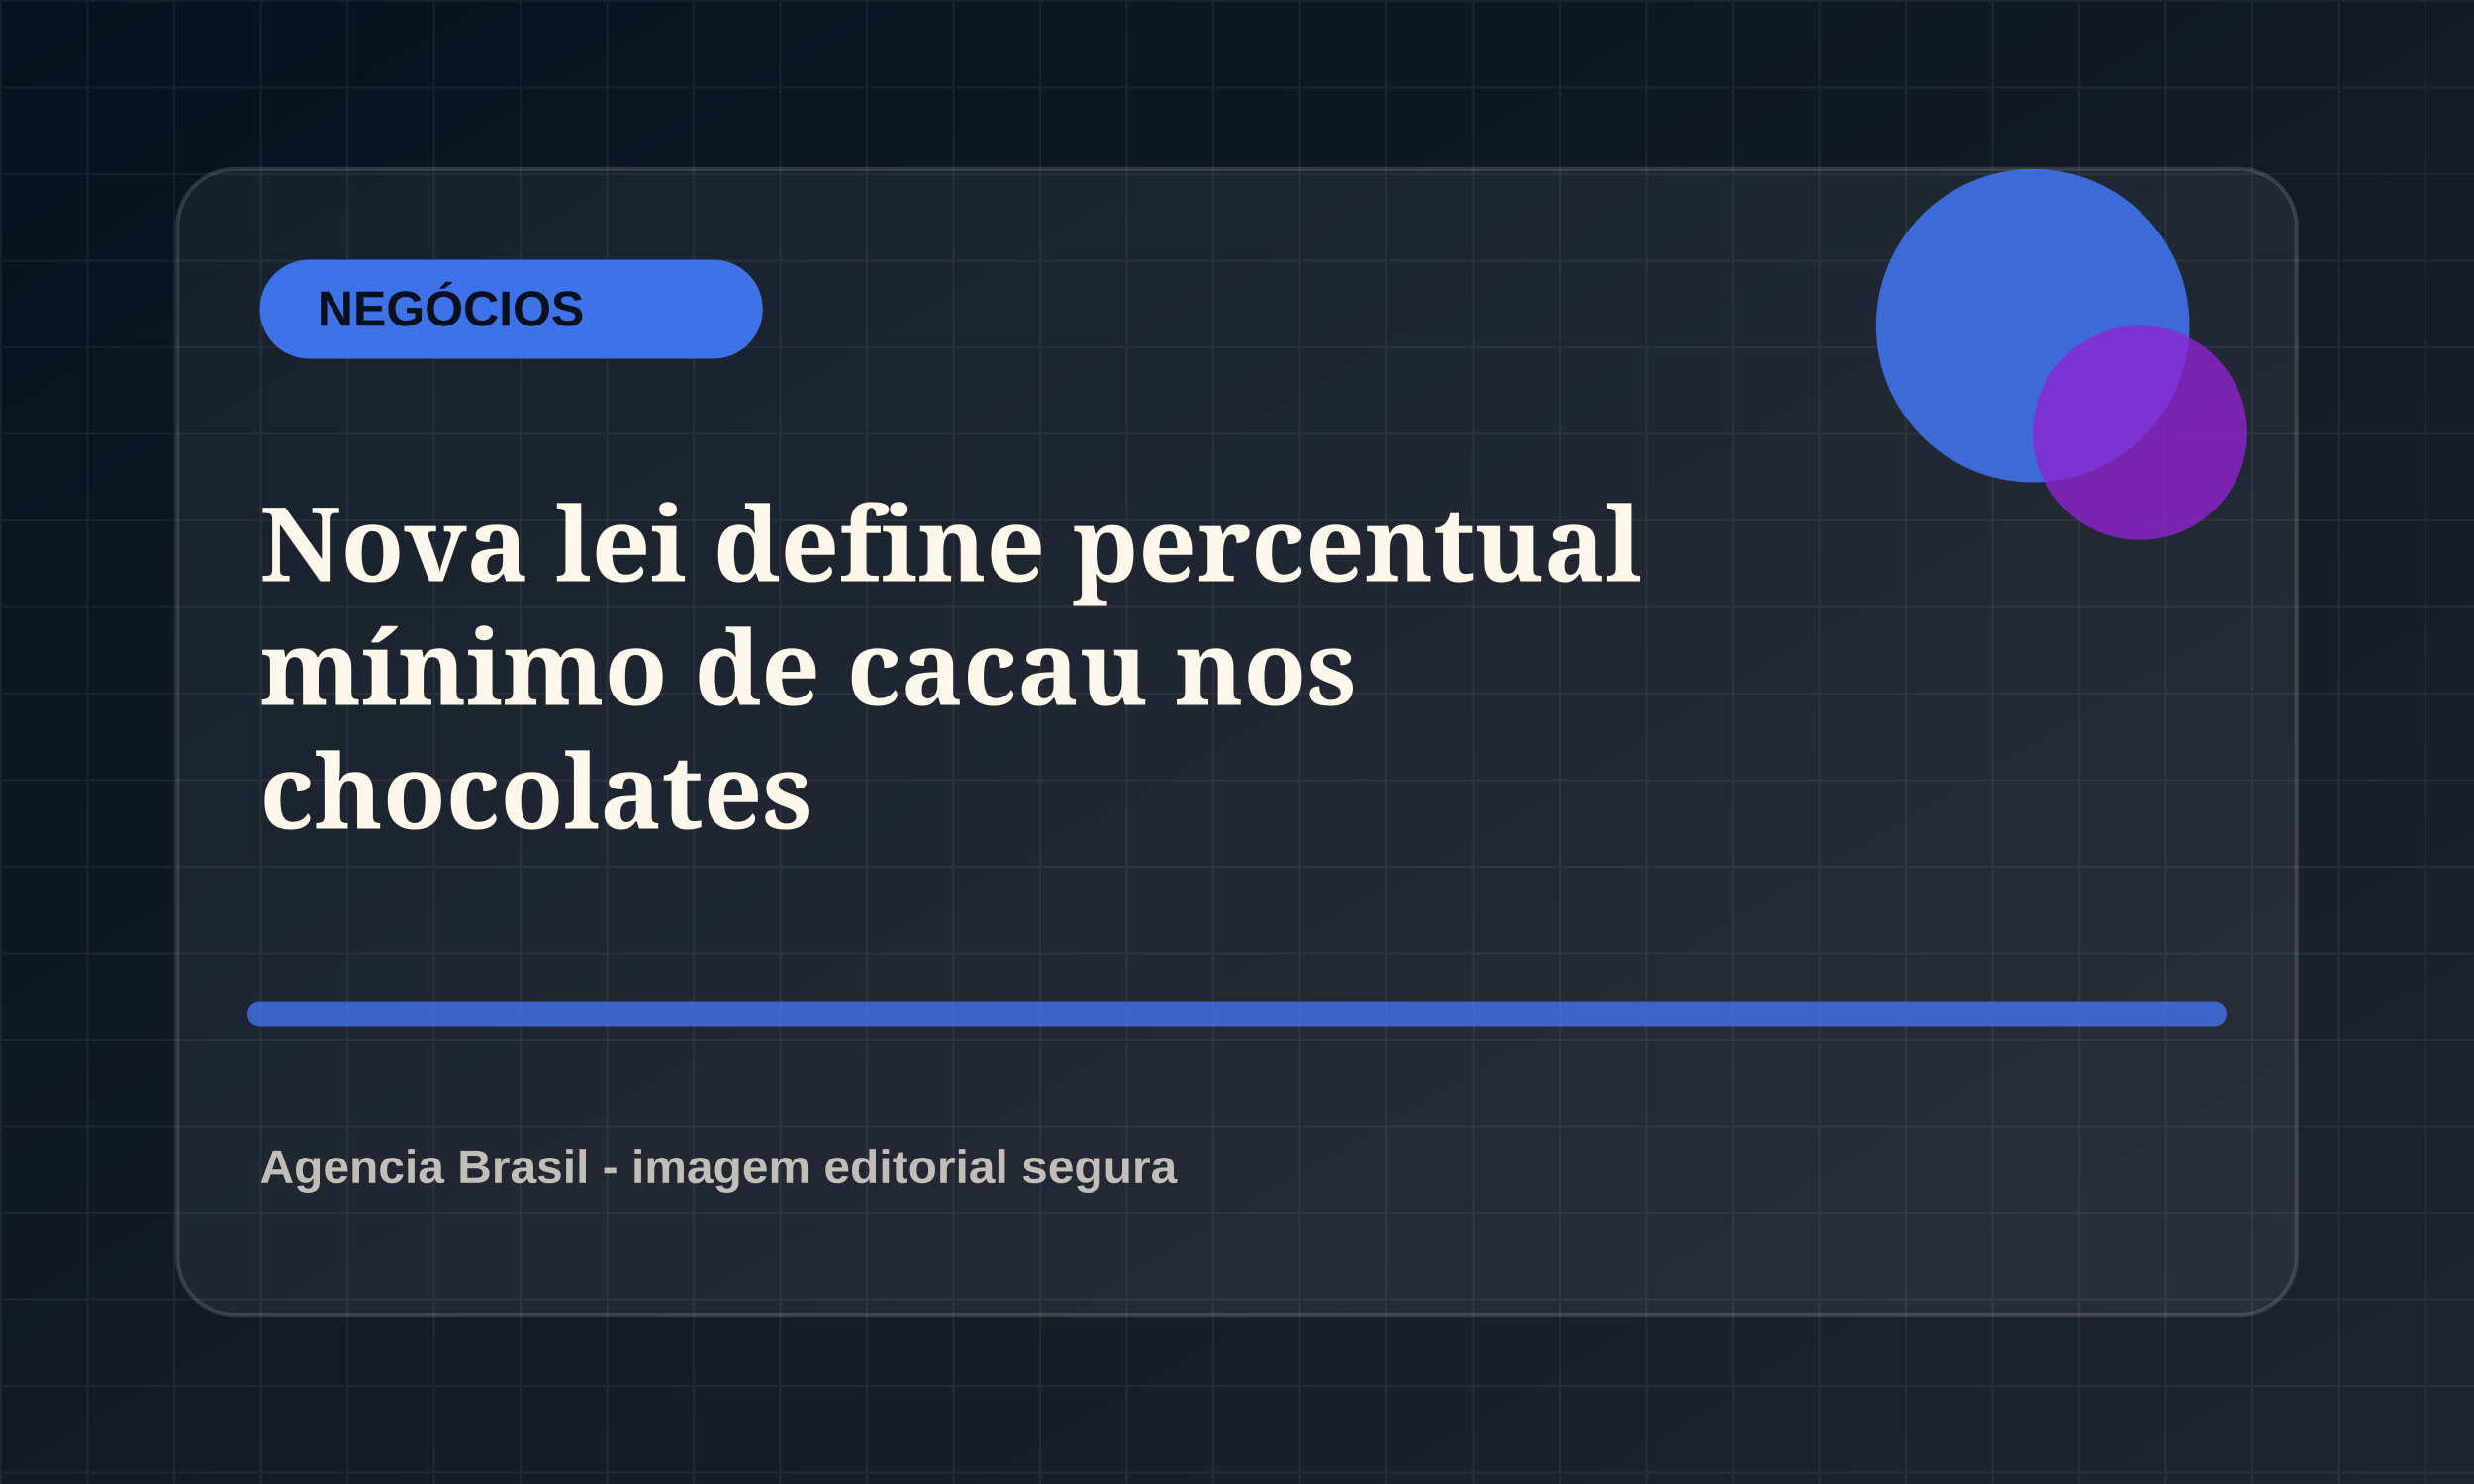
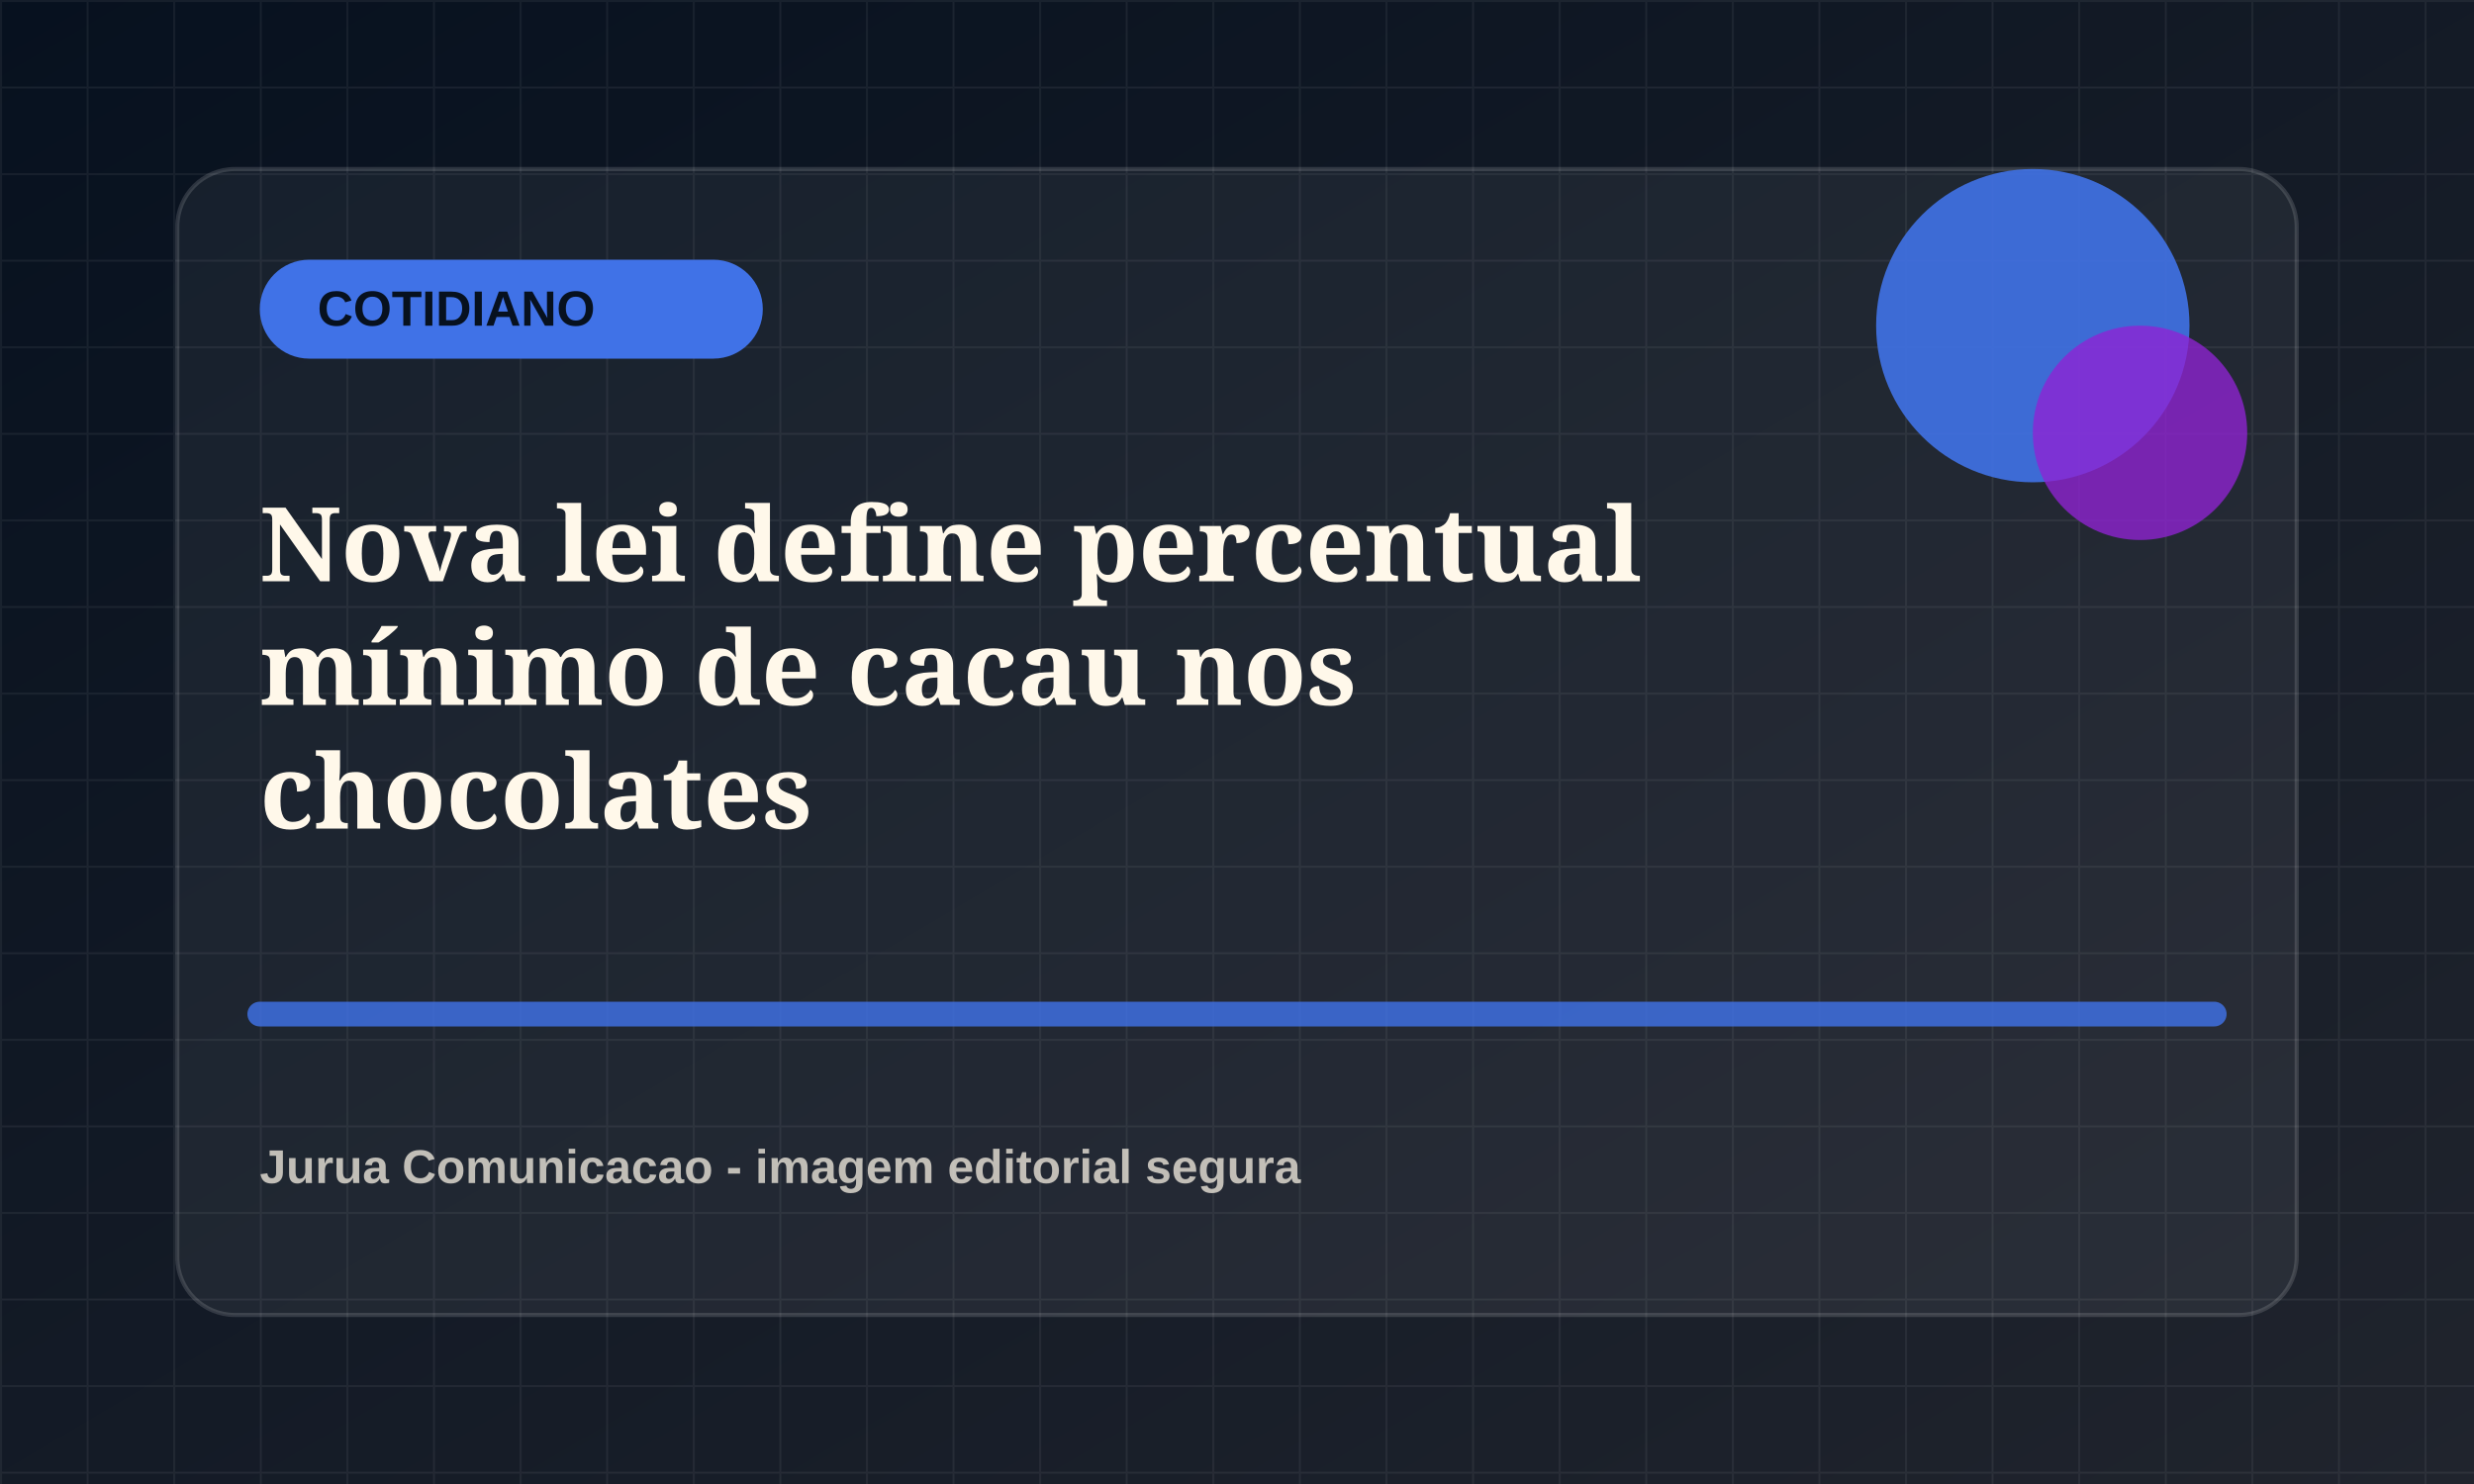
<svg xmlns="http://www.w3.org/2000/svg" viewBox="0 0 1200 720">
  <defs>
    <linearGradient id="bg" x1="0" x2="1" y1="0" y2="1">
      <stop offset="0" stop-color="#07111f" />
      <stop offset="1" stop-color="#20242d" />
    </linearGradient>
    <pattern id="grid" width="42" height="42" patternUnits="userSpaceOnUse">
      <path d="M42 0H0v42" fill="none" stroke="rgba(255,255,255,.055)" stroke-width="2" />
    </pattern>
  </defs>
  <rect width="1200" height="720" fill="url(#bg)" />
  <rect width="1200" height="720" fill="url(#grid)" />
  <rect x="86" y="82" width="1028" height="556" rx="28" fill="rgba(255,255,255,.055)" stroke="rgba(255,255,255,.14)" stroke-width="2" />
  <rect x="126" y="126" width="244" height="48" rx="24" fill="hsl(222 78% 58%)" />
-   <text x="154" y="158" fill="#07111f" font-family="Arial, sans-serif" font-size="24" font-weight="800">NEGÓCIOS</text>
+   <text x="154" y="158" fill="#07111f" font-family="Arial, sans-serif" font-size="24" font-weight="800">COTIDIANO</text>
  <circle cx="986" cy="158" r="76" fill="hsl(222 78% 58%)" opacity=".9" />
  <circle cx="1038" cy="210" r="52" fill="hsl(277 72% 48%)" opacity=".78" />
  <path d="M126 492h948" stroke="hsl(222 78% 58%)" stroke-width="12" stroke-linecap="round" opacity=".82" />
  <text x="126" y="282" fill="#fff8ea" font-family="Georgia, serif" font-size="50" font-weight="700">
    <tspan x="126" dy="0">Nova lei define percentual</tspan>
    <tspan x="126" dy="60">mínimo de cacau nos</tspan>
    <tspan x="126" dy="60">chocolates</tspan>
  </text>
-   <text x="126" y="574" fill="rgba(255,248,234,.72)" font-family="Arial, sans-serif" font-size="23" font-weight="700">Agencia Brasil - imagem editorial segura</text>
+   <text x="126" y="574" fill="rgba(255,248,234,.72)" font-family="Arial, sans-serif" font-size="23" font-weight="700">Jurua Comunicacao - imagem editorial segura</text>
</svg>
